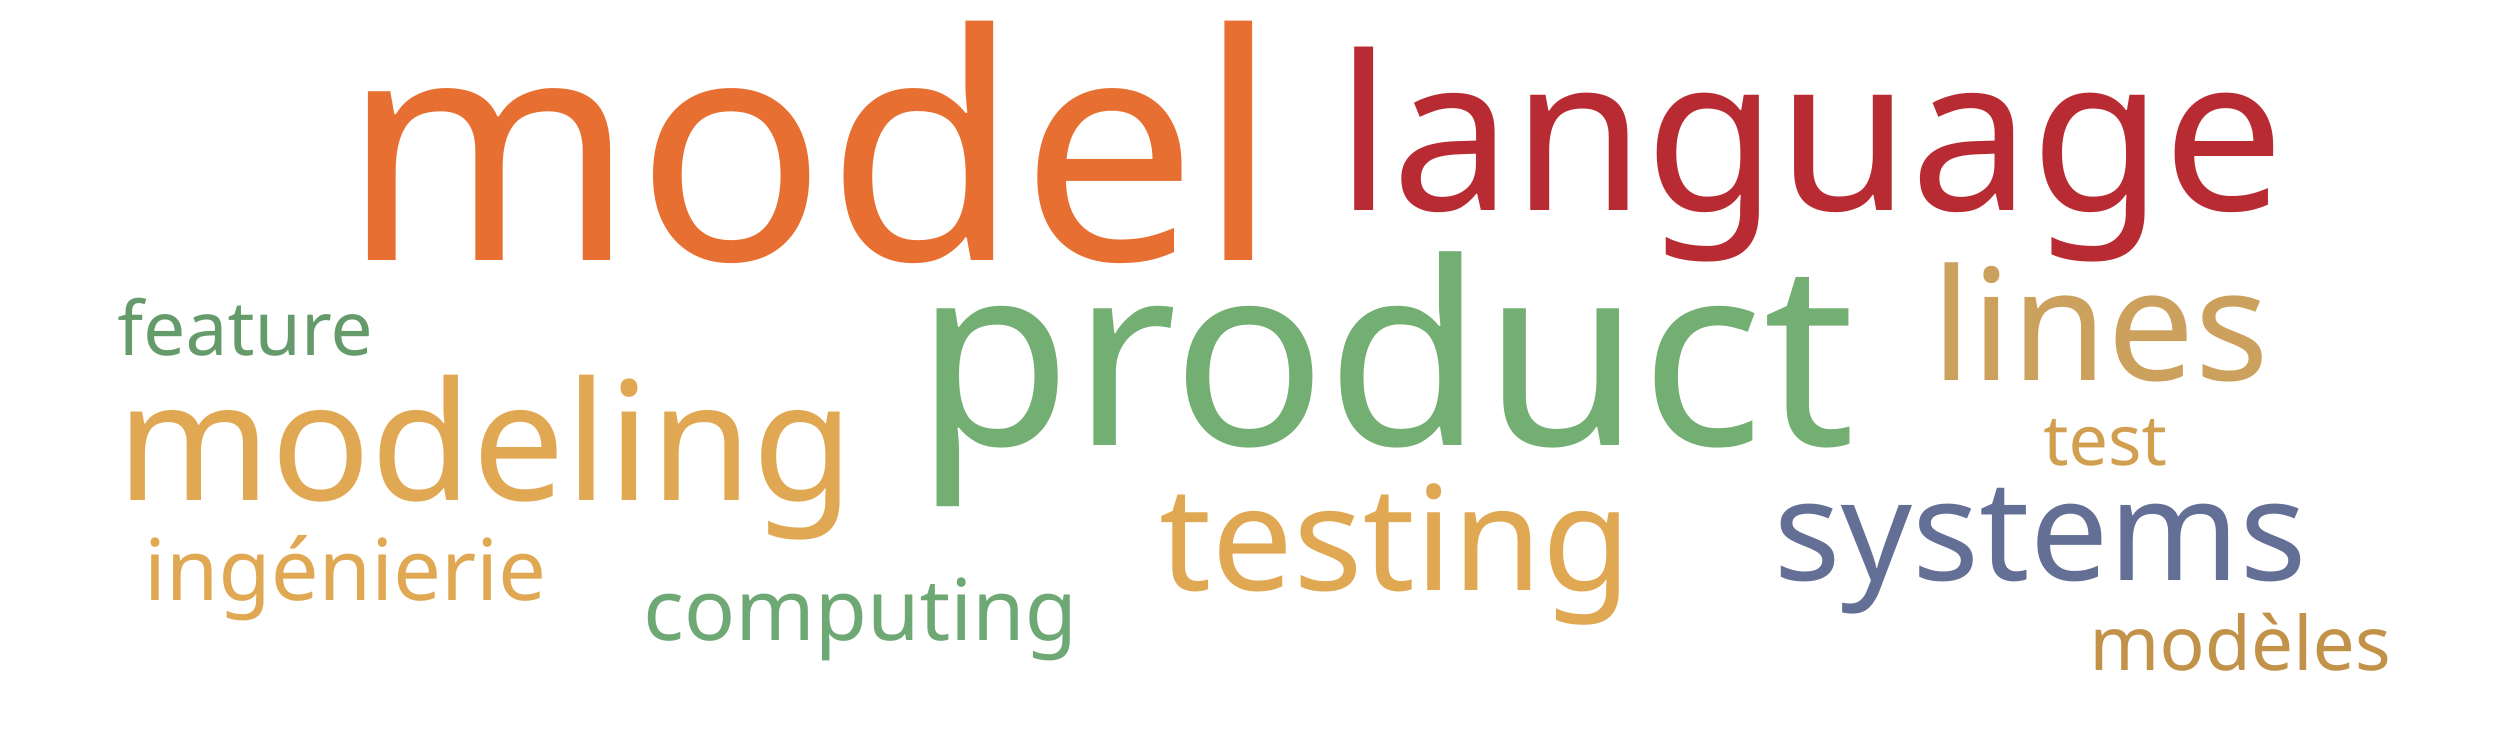
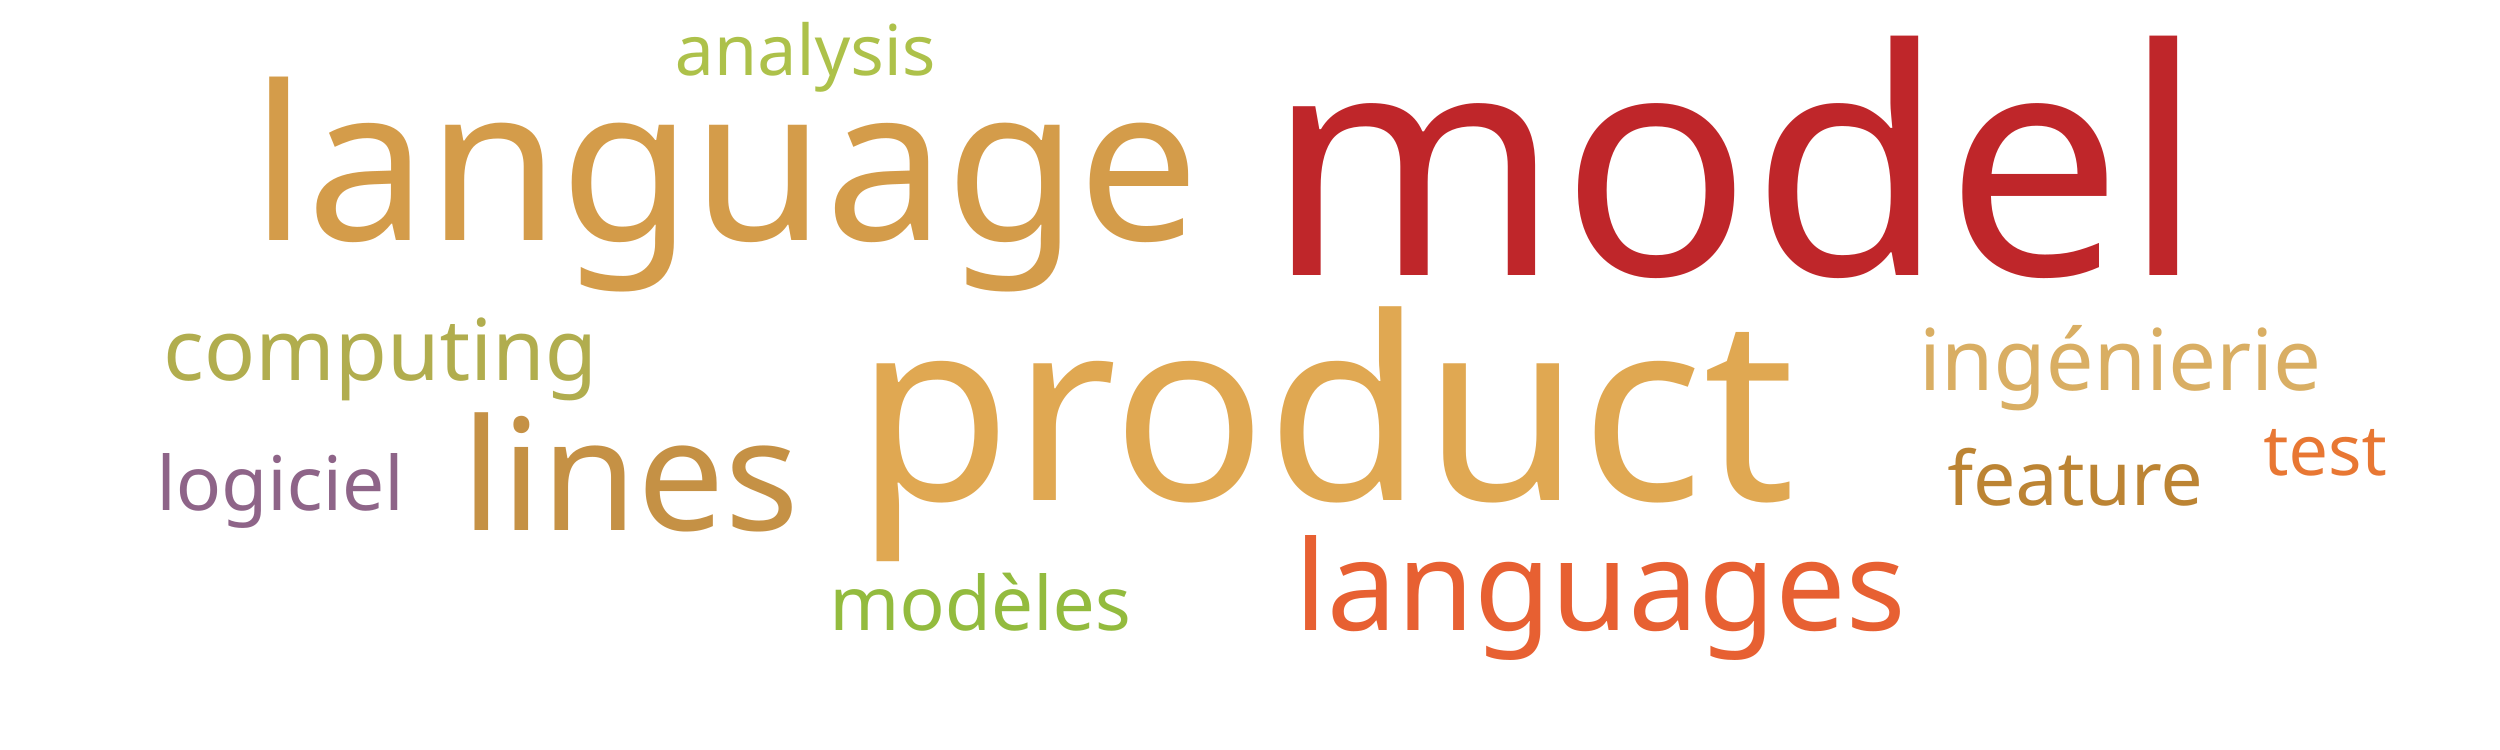
<svg xmlns="http://www.w3.org/2000/svg" width="500" height="150">
  <g transform="translate(250, 75)">
-     <text text-anchor="middle" style="font-family: Impact; font-size: 63px; fill: #e76f31" transform="translate(-88,-23)rotate(0)">model</text>
-     <text text-anchor="middle" style="font-family: Impact; font-size: 51px; fill: #73ae72" transform="translate(27,14)rotate(0)">product</text>
-     <text text-anchor="middle" style="font-family: Impact; font-size: 43px; fill: #b92b32" transform="translate(112,-33)rotate(0)">language</text>
-     <text text-anchor="middle" style="font-family: Impact; font-size: 33px; fill: #e1a853" transform="translate(-153,25)rotate(0)">modeling</text>
-     <text text-anchor="middle" style="font-family: Impact; font-size: 31px; fill: #cba15d" transform="translate(170,1)rotate(0)">lines</text>
-     <text text-anchor="middle" style="font-family: Impact; font-size: 29px; fill: #e1a853" transform="translate(29,43)rotate(0)">testing</text>
-     <text text-anchor="middle" style="font-family: Impact; font-size: 28px; fill: #636f94" transform="translate(158,41)rotate(0)">systems</text>
-     <text text-anchor="middle" style="font-family: Impact; font-size: 17px; fill: #e0a852" transform="translate(-181,45)rotate(0)">ingénierie</text>
-     <text text-anchor="middle" style="font-family: Impact; font-size: 17px; fill: #6ea874" transform="translate(-78,53)rotate(0)">computing</text>
-     <text text-anchor="middle" style="font-family: Impact; font-size: 15px; fill: #c39249" transform="translate(198,59)rotate(0)">modèles</text>
-     <text text-anchor="middle" style="font-family: Impact; font-size: 15px; fill: #659b6b" transform="translate(-201,-4)rotate(0)">feature</text>
-     <text text-anchor="middle" style="font-family: Impact; font-size: 14px; fill: #d19f4f" transform="translate(171,18)rotate(0)">test</text>
+     <text text-anchor="middle" style="font-family: Impact; font-size: 63px; fill: #bf262a" transform="translate(97,-20)rotate(0)">model</text>
+     <text text-anchor="middle" style="font-family: Impact; font-size: 51px; fill: #e0a852" transform="translate(15,25)rotate(0)">product</text>
+     <text text-anchor="middle" style="font-family: Impact; font-size: 43px; fill: #d49c4a" transform="translate(-105,-27)rotate(0)">language</text>
+     <text text-anchor="middle" style="font-family: Impact; font-size: 31px; fill: #c59145" transform="translate(-124,31)rotate(0)">lines</text>
+     <text text-anchor="middle" style="font-family: Impact; font-size: 25px; fill: #e76032" transform="translate(70,51)rotate(0)">languages</text>
+     <text text-anchor="middle" style="font-family: Impact; font-size: 17px; fill: #d9ae63" transform="translate(174,3)rotate(0)">ingénierie</text>
+     <text text-anchor="middle" style="font-family: Impact; font-size: 17px; fill: #b1ad4e" transform="translate(-174,1)rotate(0)">computing</text>
+     <text text-anchor="middle" style="font-family: Impact; font-size: 15px; fill: #93bb3e" transform="translate(-54,51)rotate(0)">modèles</text>
+     <text text-anchor="middle" style="font-family: Impact; font-size: 15px; fill: #8e6488" transform="translate(-194,27)rotate(0)">logiciel</text>
+     <text text-anchor="middle" style="font-family: Impact; font-size: 15px; fill: #bc8433" transform="translate(165,26)rotate(0)">feature</text>
+     <text text-anchor="middle" style="font-family: Impact; font-size: 14px; fill: #adc14a" transform="translate(-89,-60)rotate(0)">analysis</text>
+     <text text-anchor="middle" style="font-family: Impact; font-size: 14px; fill: #e87733" transform="translate(215,20)rotate(0)">test</text>
  </g>
</svg>
